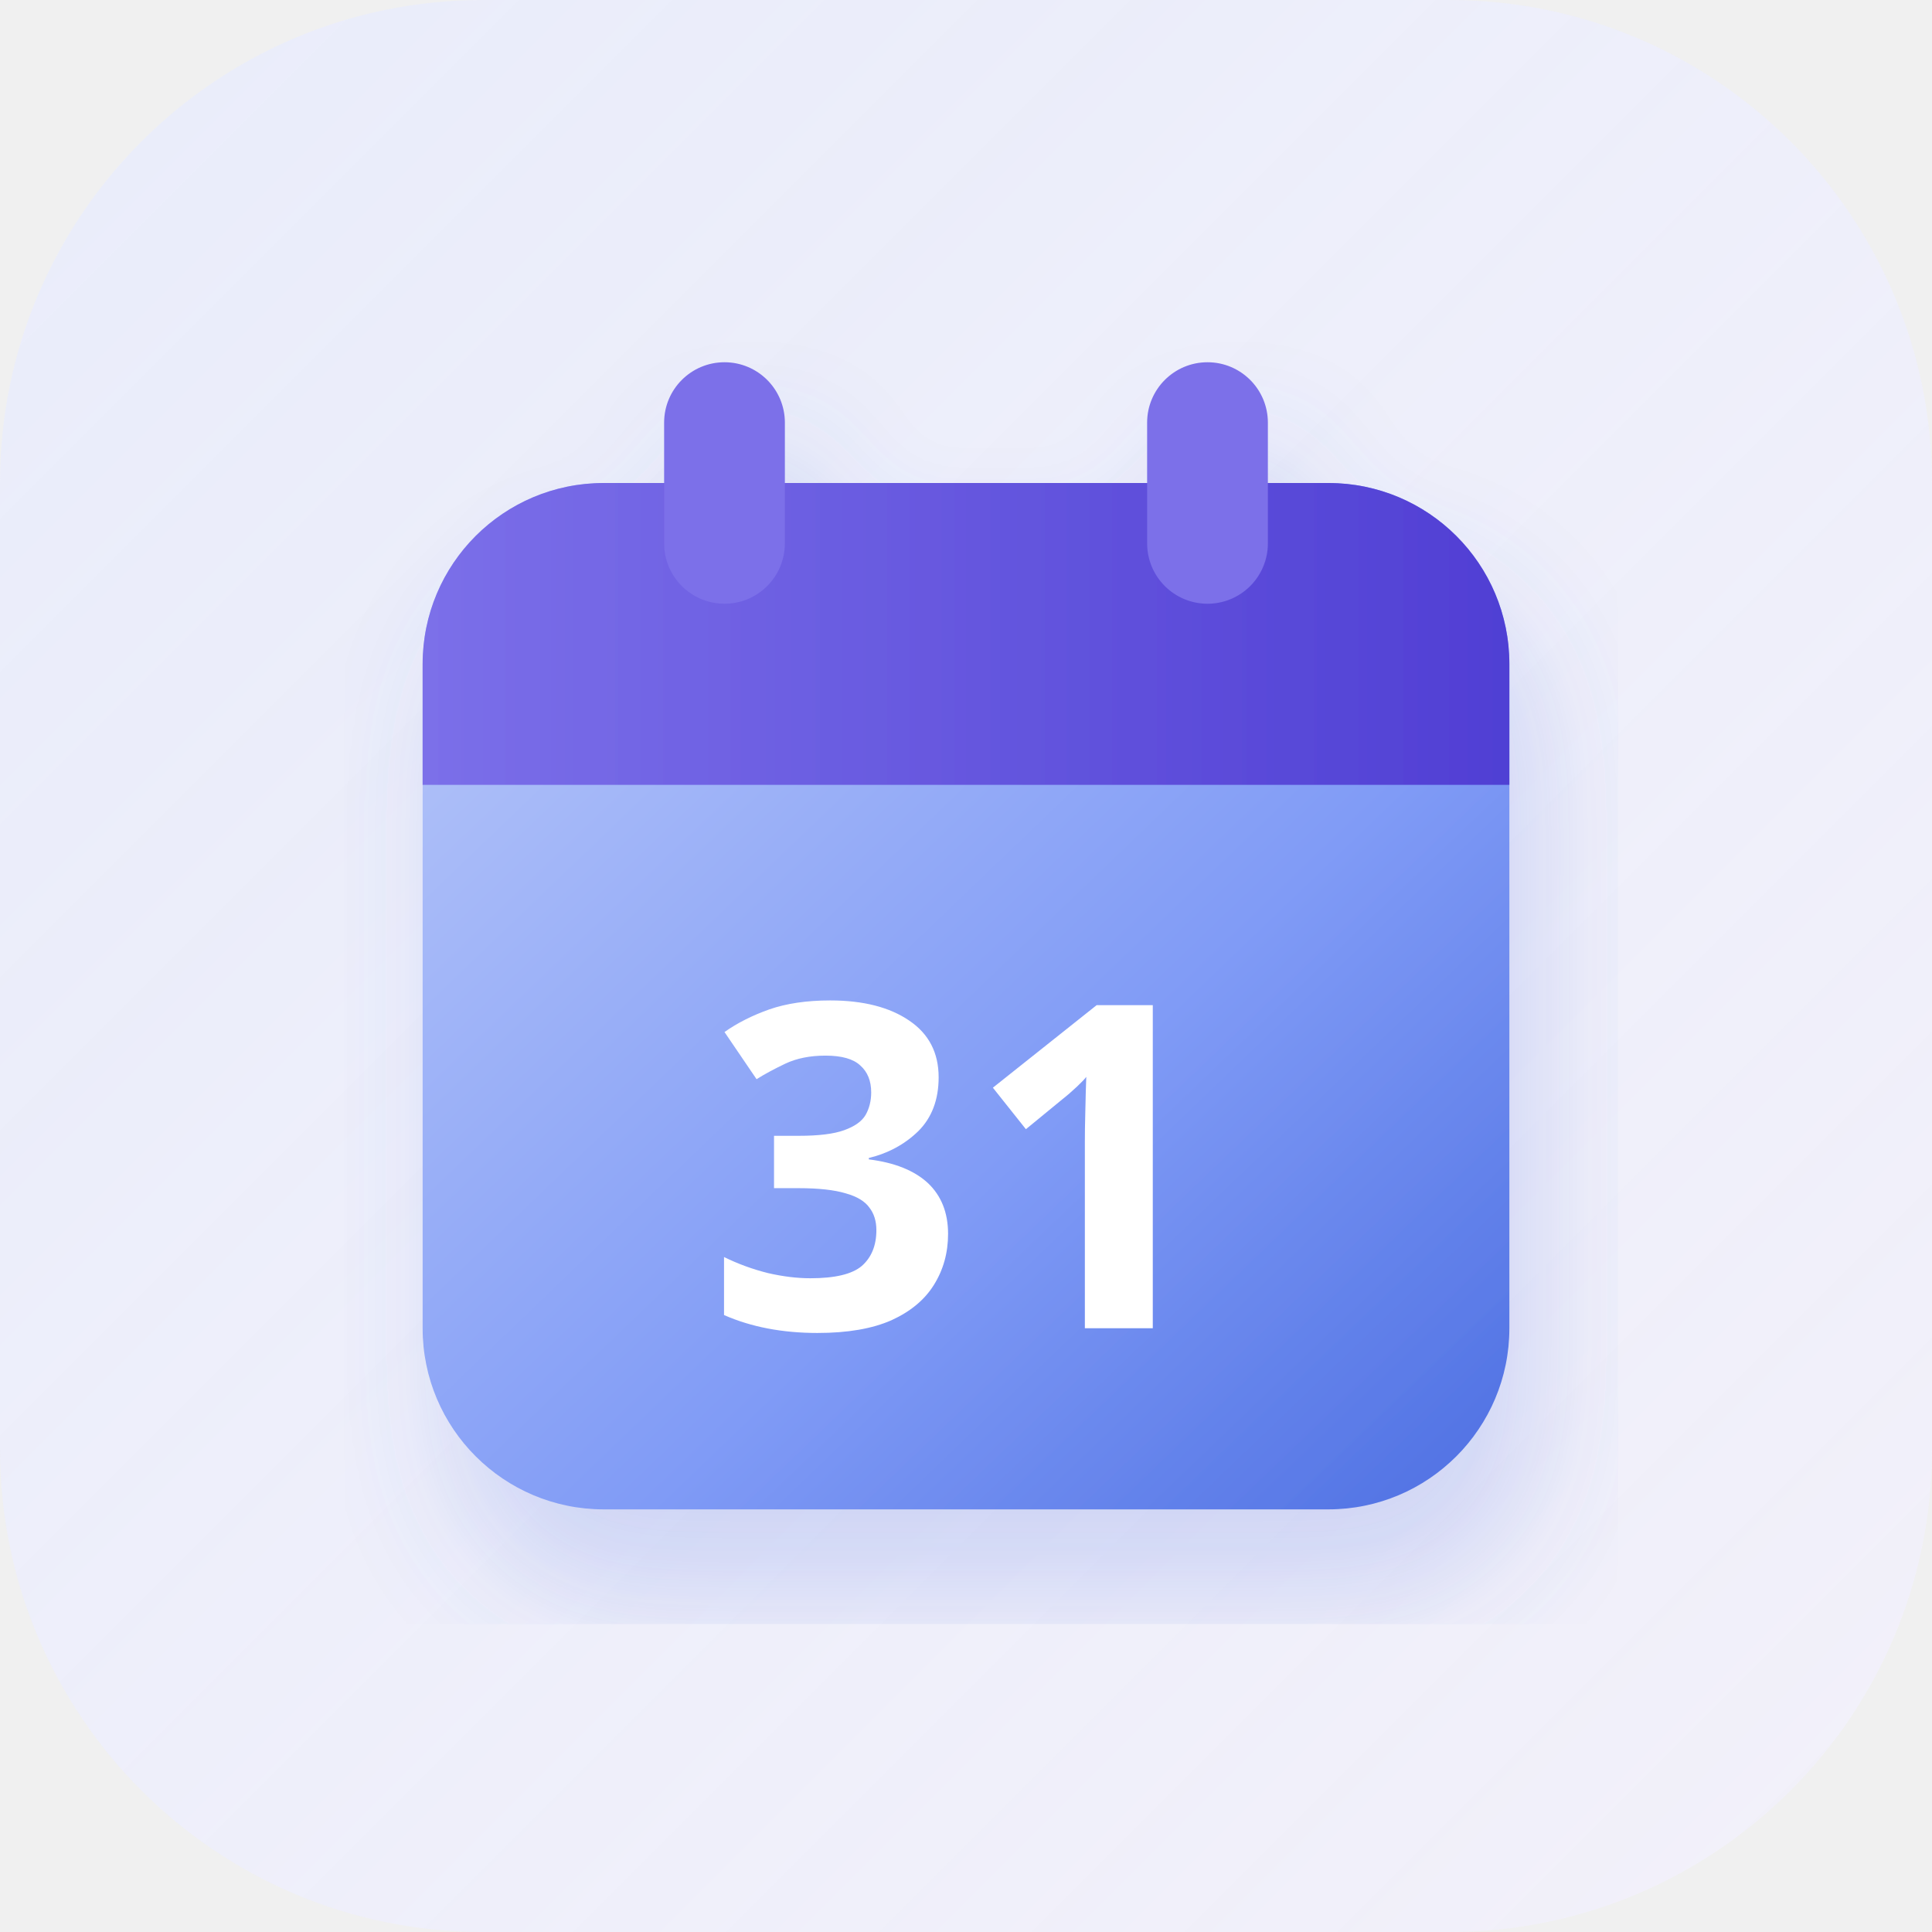
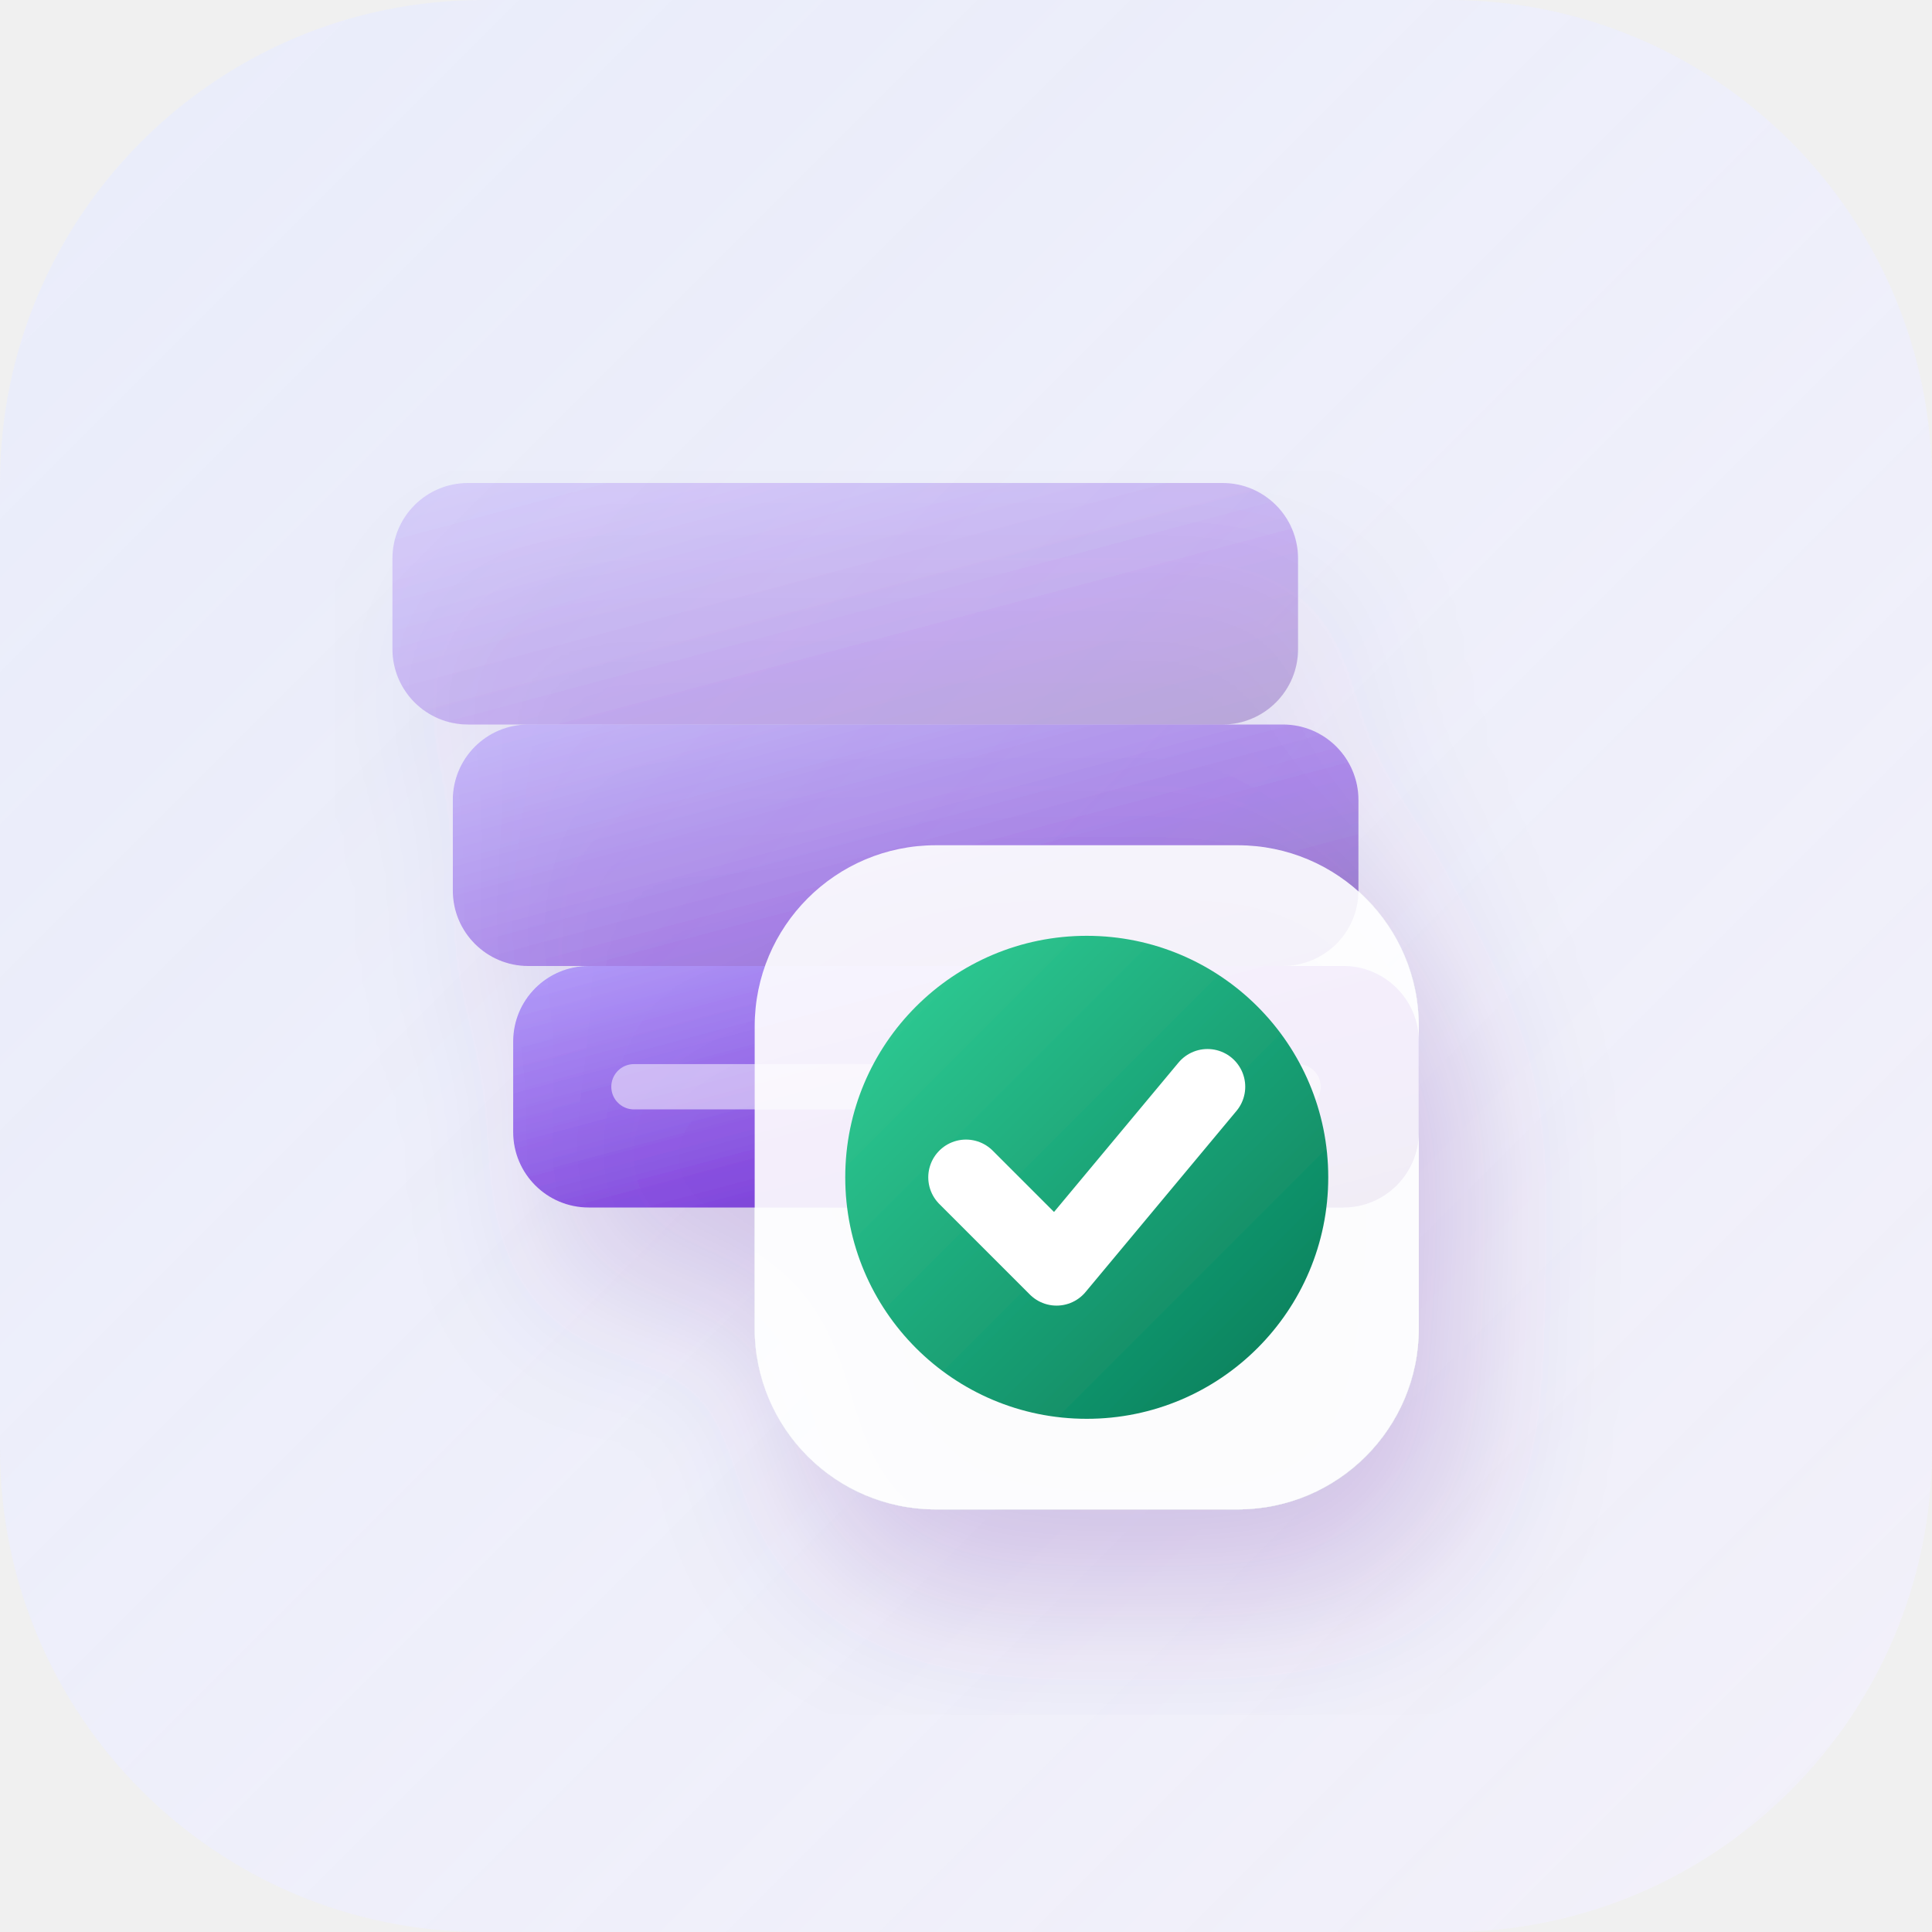
<svg xmlns="http://www.w3.org/2000/svg" viewBox="0 0 64 64" width="100%" height="100%">
  <defs>
    <linearGradient id="bgGlow" x1="0%" y1="0%" x2="100%" y2="100%">
      <stop offset="0%" stop-color="#E8ECFD" stop-opacity="0.8" />
      <stop offset="100%" stop-color="#F3F1FB" stop-opacity="0.9" />
    </linearGradient>
-     <linearGradient id="calBody" x1="0%" y1="0%" x2="100%" y2="100%">
-       <stop offset="0%" stop-color="#BAC9F9" />
-       <stop offset="60%" stop-color="#809BF6" />
-       <stop offset="100%" stop-color="#4D6FE2" />
+     <linearGradient id="bookingPrimary" x1="0%" y1="0%" x2="100%" y2="100%">
+       <stop offset="0%" stop-color="#A78BFA" />
+       <stop offset="60%" stop-color="#6D28D9" />
+       <stop offset="100%" stop-color="#4C1D95" />
    </linearGradient>
-     <linearGradient id="calHeader" x1="0%" y1="0%" x2="100%" y2="0%">
-       <stop offset="0%" stop-color="#7B6FE9" />
-       <stop offset="100%" stop-color="#503FD4" />
+     <linearGradient id="bookingSecondary" x1="0%" y1="0%" x2="100%" y2="100%">
+       <stop offset="0%" stop-color="#34D399" />
+       <stop offset="100%" stop-color="#047857" />
    </linearGradient>
-     <filter id="subtleShadow" x="-10%" y="-10%" width="120%" height="120%">
-       <feDropShadow dx="1" dy="3" stdDeviation="2" flood-color="#4D6FE2" flood-opacity="0.2" />
+     <filter id="dropShadow" x="-10%" y="-10%" width="130%" height="130%">
+       <feDropShadow dx="1.5" dy="3" stdDeviation="2.5" flood-color="#4C1D95" flood-opacity="0.2" />
    </filter>
  </defs>
  <rect width="64" height="64" rx="16" fill="url(#bgGlow)" />
-   <g filter="url(#subtleShadow)">
-     <rect x="14" y="16" width="36" height="34" rx="6" fill="url(#calBody)" />
-     <path d="M14,22 C14,18.68 16.68,16 20,16 L44,16 C47.32,16 50,18.68 50,22 L50,26 L14,26 Z" fill="url(#calHeader)" />
-     <rect x="22" y="12" width="4" height="8" rx="2" fill="#7B6FE9" />
-     <rect x="38" y="12" width="4" height="8" rx="2" fill="#7B6FE9" />
-     <text x="32" y="44" font-family="system-ui, sans-serif" font-weight="bold" font-size="15" fill="#FFFFFF" text-anchor="middle">31</text>
+   <g filter="url(#dropShadow)" transform="translate(13, 14)">
+     <g transform="translate(0, 0)">
+       <rect x="0" y="2" width="30" height="8" rx="2.5" fill="url(#bookingPrimary)" opacity="0.3" />
+       <rect x="2" y="10" width="30" height="8" rx="2.5" fill="url(#bookingPrimary)" opacity="0.5" />
+       <rect x="4" y="18" width="30" height="8" rx="2.5" fill="url(#bookingPrimary)" opacity="0.8" />
+       <line x1="8" y1="22" x2="30" y2="22" stroke="#FFFFFF" stroke-width="1.5" stroke-linecap="round" opacity="0.5" />
+     </g>
+     <g transform="translate(12, 14)">
+       <rect x="0" y="0" width="22" height="22" rx="6" fill="#FFFFFF" opacity="0.9" />
+       <circle cx="11" cy="11" r="8" fill="url(#bookingSecondary)" />
+       <path d="M7,11 L10,14 L15,8" stroke="#FFFFFF" stroke-width="2.5" stroke-linecap="round" stroke-linejoin="round" fill="none" />
+     </g>
  </g>
</svg>
